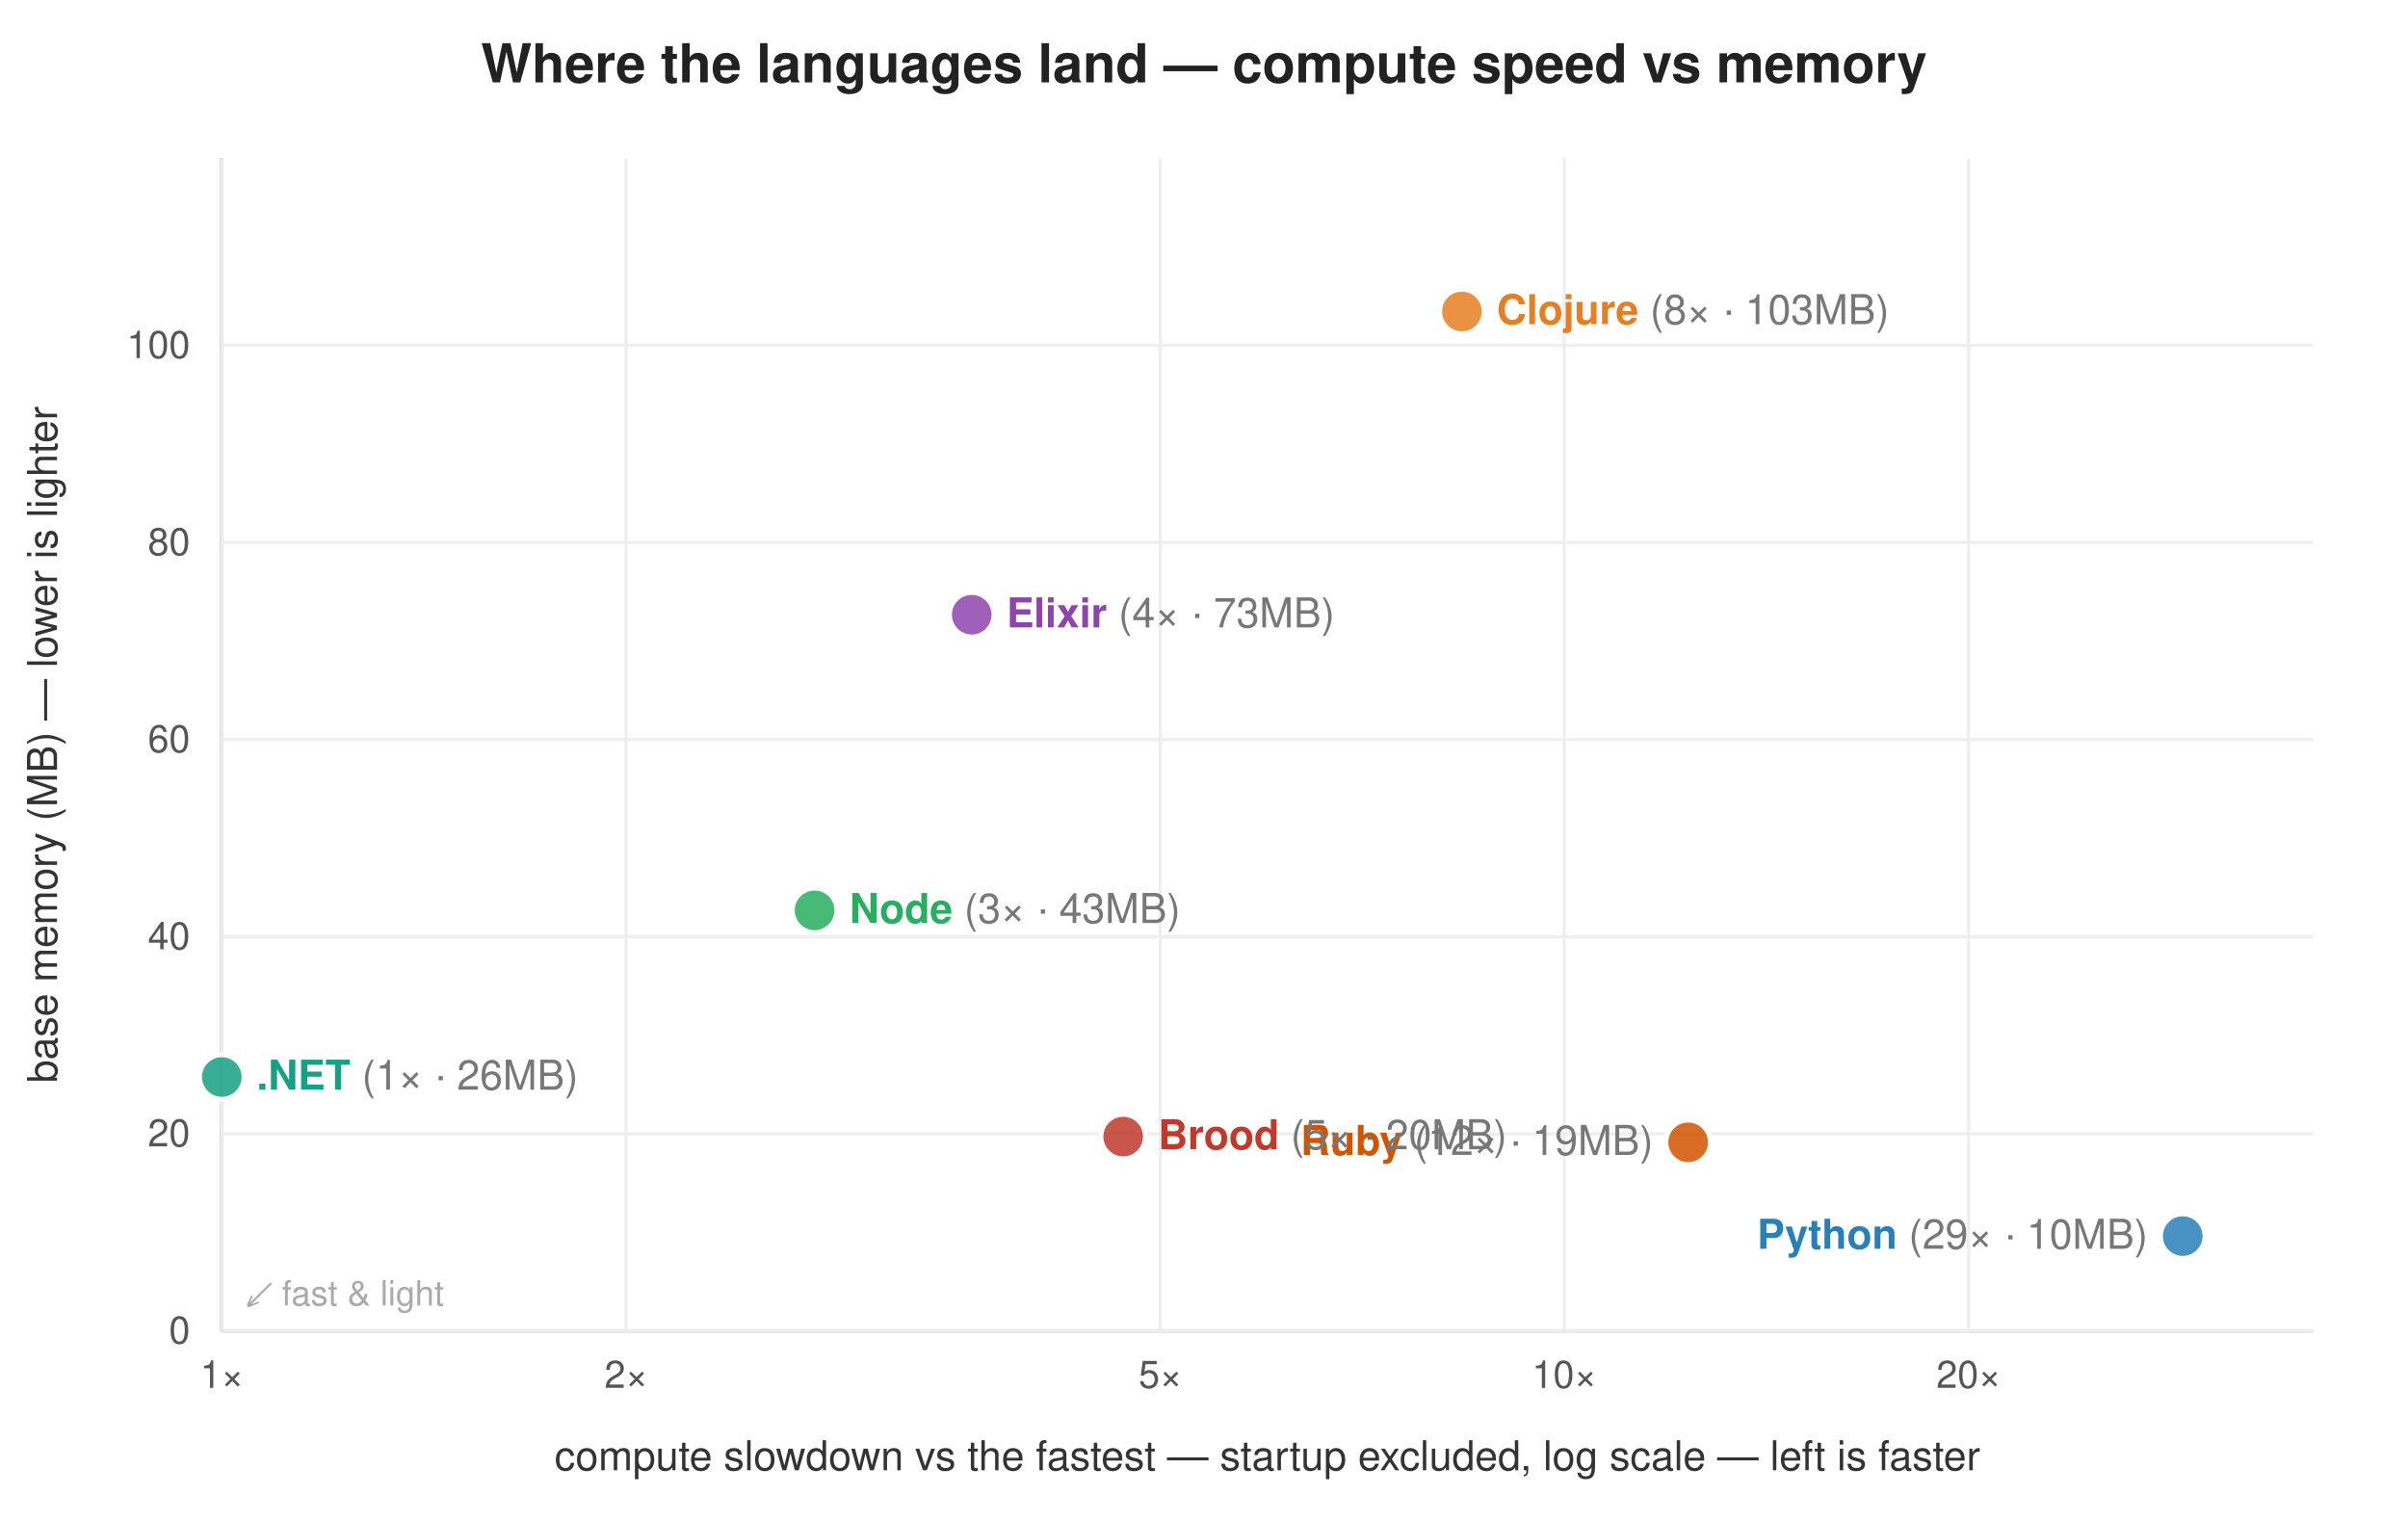
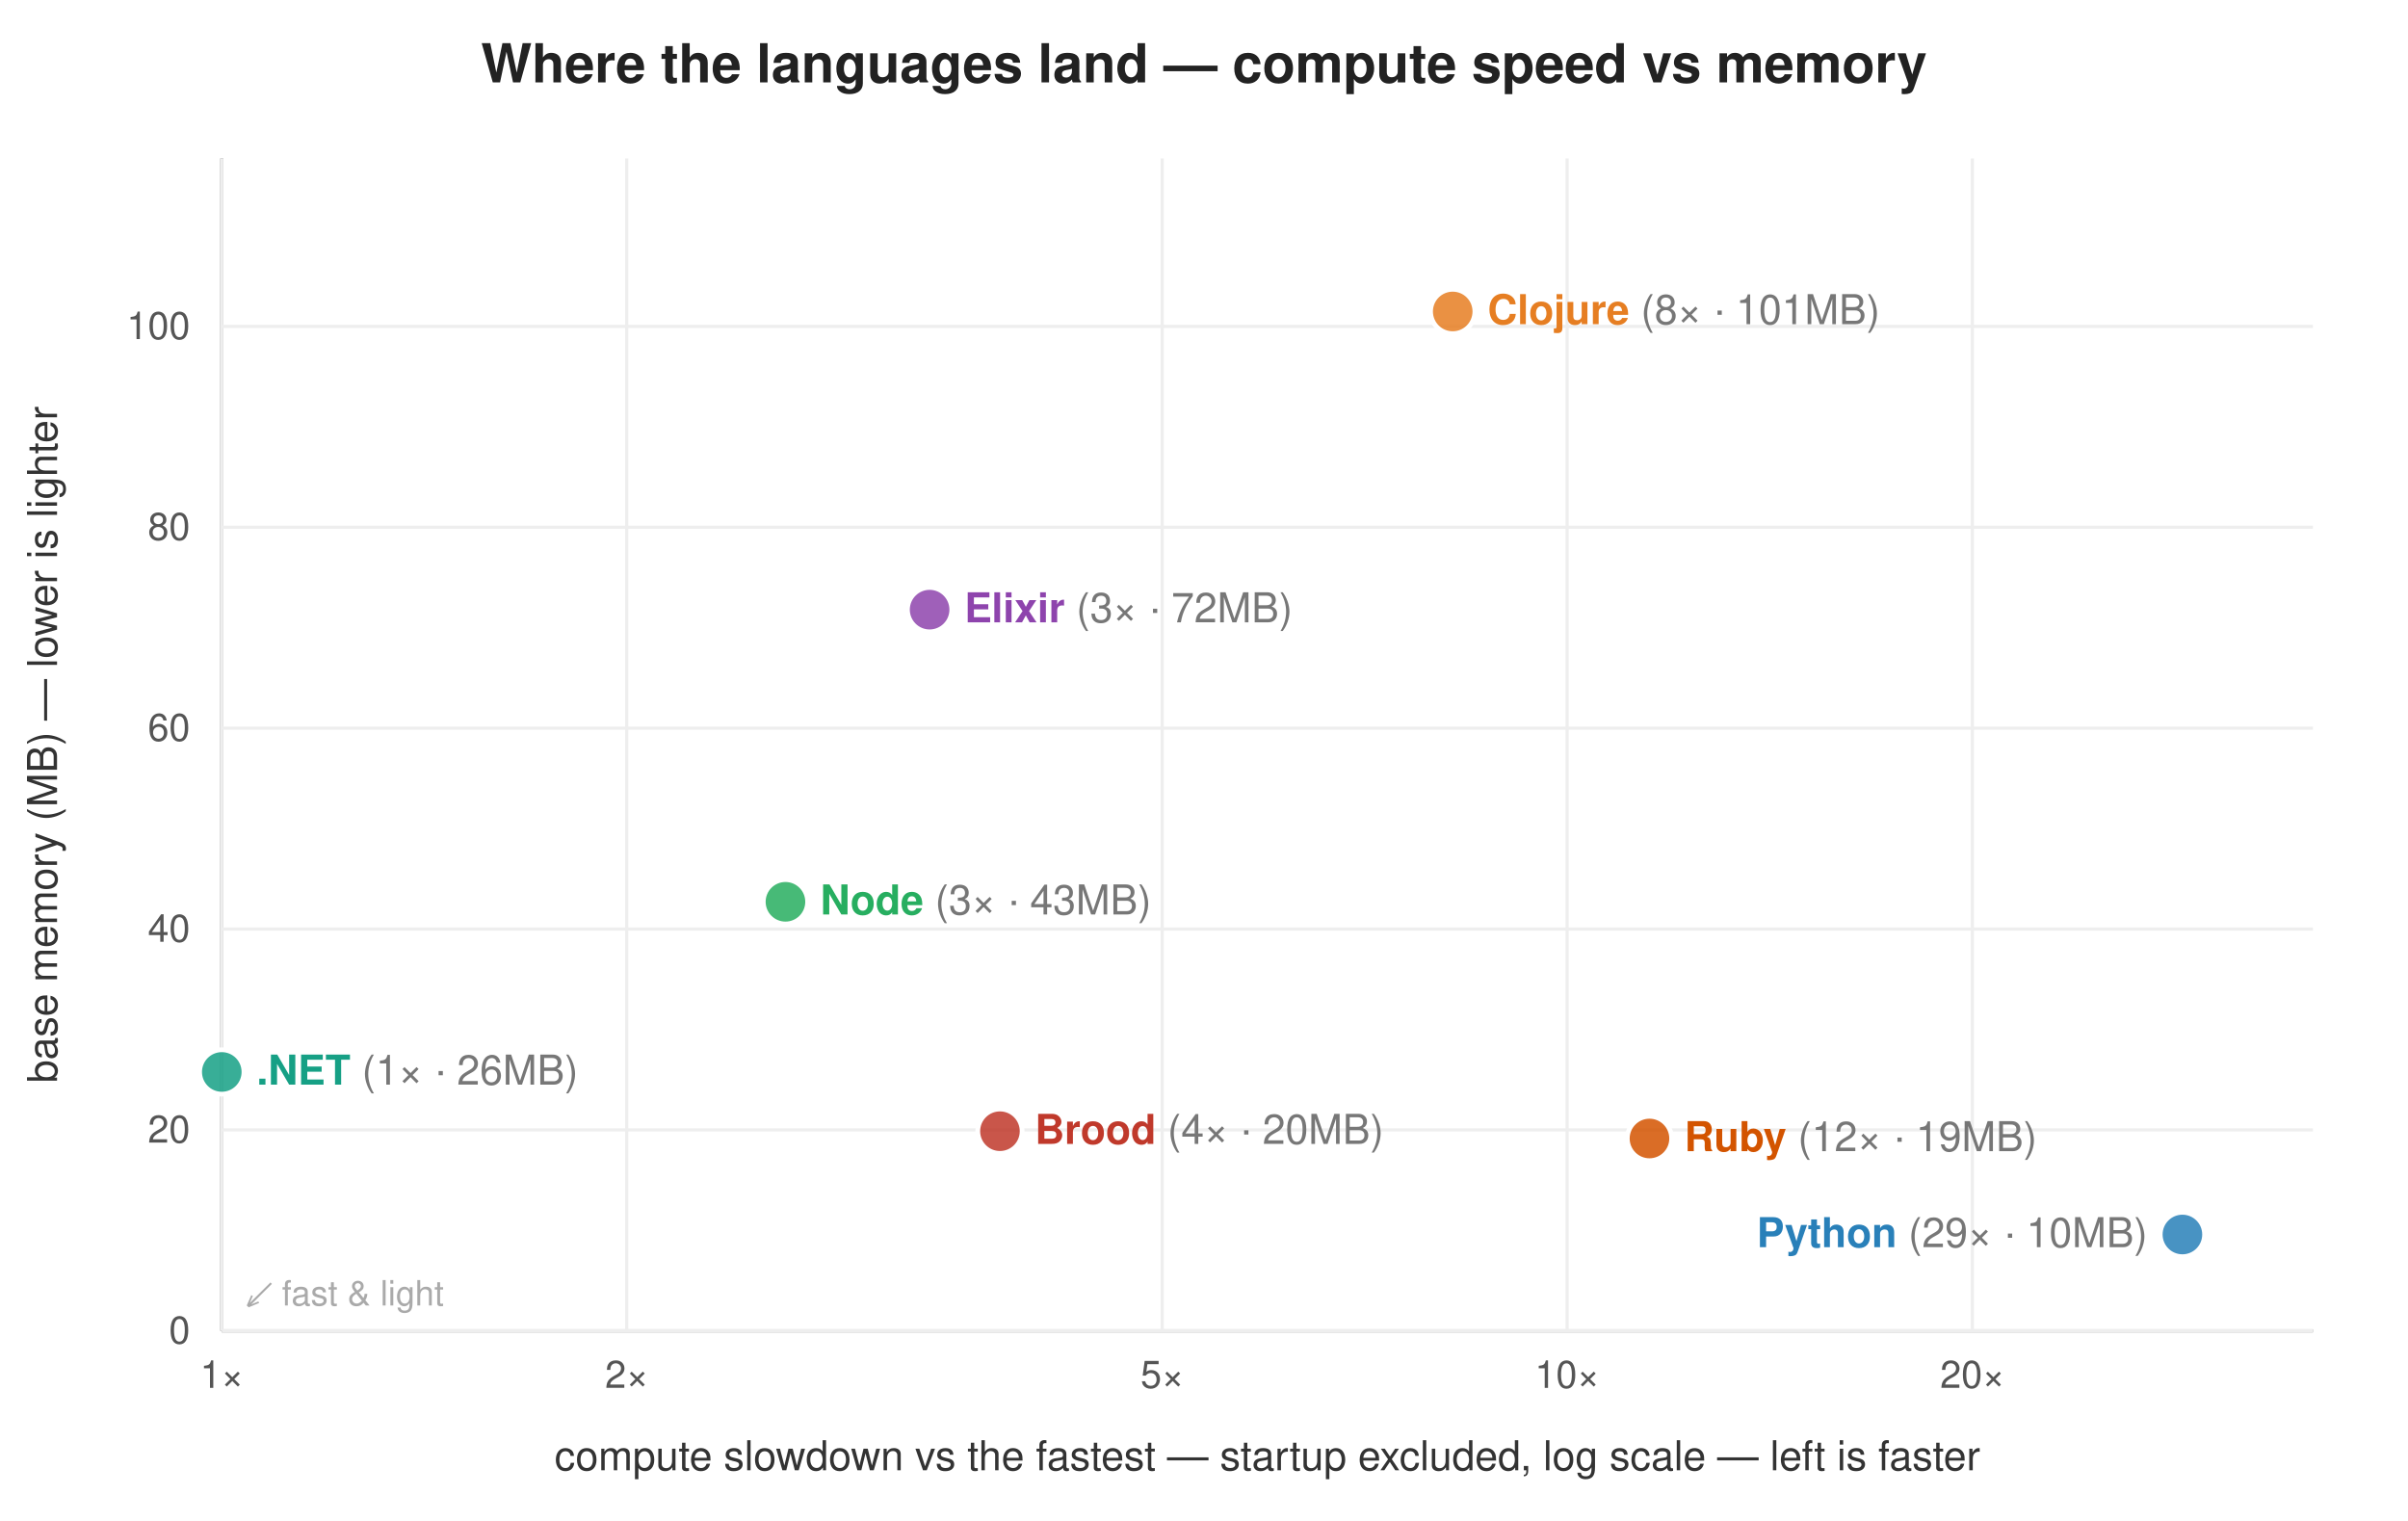
<svg xmlns="http://www.w3.org/2000/svg" width="760" height="480" viewBox="0 0 760 480" font-family="system-ui,Segoe UI,Helvetica,Arial,sans-serif">
  <rect width="760" height="480" fill="#ffffff" />
  <text x="380.0" y="26" text-anchor="middle" font-size="17" font-weight="700" fill="#222">Where the languages land — compute speed vs memory</text>
  <line x1="70" y1="420" x2="730" y2="420" stroke="#888" stroke-width="1" />
  <line x1="70" y1="50" x2="70" y2="420" stroke="#888" stroke-width="1" />
  <line x1="70.0" y1="50" x2="70.0" y2="420" stroke="#eee" stroke-width="1" />
  <text x="70.0" y="438" text-anchor="middle" font-size="12" fill="#555">1×</text>
-   <line x1="197.6" y1="50" x2="197.6" y2="420" stroke="#eee" stroke-width="1" />
-   <text x="197.6" y="438" text-anchor="middle" font-size="12" fill="#555">2×</text>
-   <line x1="366.2" y1="50" x2="366.2" y2="420" stroke="#eee" stroke-width="1" />
-   <text x="366.2" y="438" text-anchor="middle" font-size="12" fill="#555">5×</text>
-   <line x1="493.7" y1="50" x2="493.7" y2="420" stroke="#eee" stroke-width="1" />
-   <text x="493.7" y="438" text-anchor="middle" font-size="12" fill="#555">10×</text>
-   <line x1="621.3" y1="50" x2="621.3" y2="420" stroke="#eee" stroke-width="1" />
-   <text x="621.3" y="438" text-anchor="middle" font-size="12" fill="#555">20×</text>
+   <line x1="197.8" y1="50" x2="197.8" y2="420" stroke="#eee" stroke-width="1" />
+   <text x="197.8" y="438" text-anchor="middle" font-size="12" fill="#555">2×</text>
+   <line x1="366.8" y1="50" x2="366.8" y2="420" stroke="#eee" stroke-width="1" />
+   <text x="366.8" y="438" text-anchor="middle" font-size="12" fill="#555">5×</text>
+   <line x1="494.6" y1="50" x2="494.6" y2="420" stroke="#eee" stroke-width="1" />
+   <text x="494.6" y="438" text-anchor="middle" font-size="12" fill="#555">10×</text>
+   <line x1="622.5" y1="50" x2="622.5" y2="420" stroke="#eee" stroke-width="1" />
+   <text x="622.5" y="438" text-anchor="middle" font-size="12" fill="#555">20×</text>
  <line x1="70" y1="420.0" x2="730" y2="420.0" stroke="#eee" stroke-width="1" />
  <text x="60" y="424.0" text-anchor="end" font-size="12" fill="#555">0</text>
-   <line x1="70" y1="357.8" x2="730" y2="357.8" stroke="#eee" stroke-width="1" />
-   <text x="60" y="361.8" text-anchor="end" font-size="12" fill="#555">20</text>
-   <line x1="70" y1="295.6" x2="730" y2="295.6" stroke="#eee" stroke-width="1" />
-   <text x="60" y="299.6" text-anchor="end" font-size="12" fill="#555">40</text>
-   <line x1="70" y1="233.4" x2="730" y2="233.4" stroke="#eee" stroke-width="1" />
-   <text x="60" y="237.4" text-anchor="end" font-size="12" fill="#555">60</text>
-   <line x1="70" y1="171.2" x2="730" y2="171.2" stroke="#eee" stroke-width="1" />
-   <text x="60" y="175.2" text-anchor="end" font-size="12" fill="#555">80</text>
-   <line x1="70" y1="109.0" x2="730" y2="109.0" stroke="#eee" stroke-width="1" />
-   <text x="60" y="113.0" text-anchor="end" font-size="12" fill="#555">100</text>
+   <line x1="70" y1="356.6" x2="730" y2="356.6" stroke="#eee" stroke-width="1" />
+   <text x="60" y="360.6" text-anchor="end" font-size="12" fill="#555">20</text>
+   <line x1="70" y1="293.2" x2="730" y2="293.2" stroke="#eee" stroke-width="1" />
+   <text x="60" y="297.2" text-anchor="end" font-size="12" fill="#555">40</text>
+   <line x1="70" y1="229.8" x2="730" y2="229.8" stroke="#eee" stroke-width="1" />
+   <text x="60" y="233.8" text-anchor="end" font-size="12" fill="#555">60</text>
+   <line x1="70" y1="166.4" x2="730" y2="166.4" stroke="#eee" stroke-width="1" />
+   <text x="60" y="170.4" text-anchor="end" font-size="12" fill="#555">80</text>
+   <line x1="70" y1="103.0" x2="730" y2="103.0" stroke="#eee" stroke-width="1" />
+   <text x="60" y="107.0" text-anchor="end" font-size="12" fill="#555">100</text>
  <text x="400.0" y="464" text-anchor="middle" font-size="13" fill="#333">compute slowdown vs the fastest — startup excluded, log scale — left is faster</text>
  <text x="18" y="235.0" text-anchor="middle" font-size="13" fill="#333" transform="rotate(-90 18 235.0)">base memory (MB) — lower is lighter</text>
  <text x="78" y="412" font-size="11" fill="#aaa">↙ fast &amp; light</text>
-   <circle cx="688.9" cy="390.1" r="7" fill="#2980b9" fill-opacity="0.85" stroke="#fff" stroke-width="1.5" />
-   <text x="677.9" y="394.1" text-anchor="end" font-size="13" font-weight="600" fill="#2980b9">Python <tspan font-weight="400" fill="#777">(29× · 10MB)</tspan>
+   <circle cx="688.8" cy="389.6" r="7" fill="#2980b9" fill-opacity="0.85" stroke="#fff" stroke-width="1.5" />
+   <text x="677.8" y="393.6" text-anchor="end" font-size="13" font-weight="600" fill="#2980b9">Python <tspan font-weight="400" fill="#777">(29× · 10MB)</tspan>
  </text>
-   <circle cx="532.8" cy="360.5" r="7" fill="#d35400" fill-opacity="0.85" stroke="#fff" stroke-width="1.5" />
-   <text x="521.8" y="364.5" text-anchor="end" font-size="13" font-weight="600" fill="#d35400">Ruby <tspan font-weight="400" fill="#777">(12× · 19MB)</tspan>
+   <circle cx="520.6" cy="359.3" r="7" fill="#d35400" fill-opacity="0.85" stroke="#fff" stroke-width="1.5" />
+   <text x="531.6" y="363.3" text-anchor="start" font-size="13" font-weight="600" fill="#d35400">Ruby <tspan font-weight="400" fill="#777">(12× · 19MB)</tspan>
  </text>
-   <circle cx="354.5" cy="358.7" r="7" fill="#c0392b" fill-opacity="0.85" stroke="#fff" stroke-width="1.5" />
-   <text x="365.5" y="362.7" text-anchor="start" font-size="13" font-weight="600" fill="#c0392b">Brood <tspan font-weight="400" fill="#777">(5× · 20MB)</tspan>
+   <circle cx="315.6" cy="357.0" r="7" fill="#c0392b" fill-opacity="0.85" stroke="#fff" stroke-width="1.5" />
+   <text x="326.6" y="361.0" text-anchor="start" font-size="13" font-weight="600" fill="#c0392b">Brood <tspan font-weight="400" fill="#777">(4× · 20MB)</tspan>
  </text>
-   <circle cx="70.0" cy="339.9" r="7" fill="#16a085" fill-opacity="0.85" stroke="#fff" stroke-width="1.5" />
-   <text x="81.0" y="343.9" text-anchor="start" font-size="13" font-weight="600" fill="#16a085">.NET <tspan font-weight="400" fill="#777">(1× · 26MB)</tspan>
+   <circle cx="70.0" cy="338.3" r="7" fill="#16a085" fill-opacity="0.85" stroke="#fff" stroke-width="1.5" />
+   <text x="81.0" y="342.3" text-anchor="start" font-size="13" font-weight="600" fill="#16a085">.NET <tspan font-weight="400" fill="#777">(1× · 26MB)</tspan>
  </text>
-   <circle cx="257.1" cy="287.3" r="7" fill="#27ae60" fill-opacity="0.85" stroke="#fff" stroke-width="1.5" />
-   <text x="268.1" y="291.3" text-anchor="start" font-size="13" font-weight="600" fill="#27ae60">Node <tspan font-weight="400" fill="#777">(3× · 43MB)</tspan>
+   <circle cx="247.9" cy="284.6" r="7" fill="#27ae60" fill-opacity="0.85" stroke="#fff" stroke-width="1.5" />
+   <text x="258.9" y="288.6" text-anchor="start" font-size="13" font-weight="600" fill="#27ae60">Node <tspan font-weight="400" fill="#777">(3× · 43MB)</tspan>
  </text>
-   <circle cx="306.7" cy="194.0" r="7" fill="#8e44ad" fill-opacity="0.85" stroke="#fff" stroke-width="1.5" />
-   <text x="317.7" y="198.0" text-anchor="start" font-size="13" font-weight="600" fill="#8e44ad">Elixir <tspan font-weight="400" fill="#777">(4× · 73MB)</tspan>
+   <circle cx="293.4" cy="192.4" r="7" fill="#8e44ad" fill-opacity="0.85" stroke="#fff" stroke-width="1.5" />
+   <text x="304.4" y="196.4" text-anchor="start" font-size="13" font-weight="600" fill="#8e44ad">Elixir <tspan font-weight="400" fill="#777">(3× · 72MB)</tspan>
  </text>
-   <circle cx="461.4" cy="98.3" r="7" fill="#e67e22" fill-opacity="0.85" stroke="#fff" stroke-width="1.5" />
-   <text x="472.4" y="102.3" text-anchor="start" font-size="13" font-weight="600" fill="#e67e22">Clojure <tspan font-weight="400" fill="#777">(8× · 103MB)</tspan>
+   <circle cx="458.5" cy="98.3" r="7" fill="#e67e22" fill-opacity="0.85" stroke="#fff" stroke-width="1.5" />
+   <text x="469.5" y="102.3" text-anchor="start" font-size="13" font-weight="600" fill="#e67e22">Clojure <tspan font-weight="400" fill="#777">(8× · 101MB)</tspan>
  </text>
</svg>
